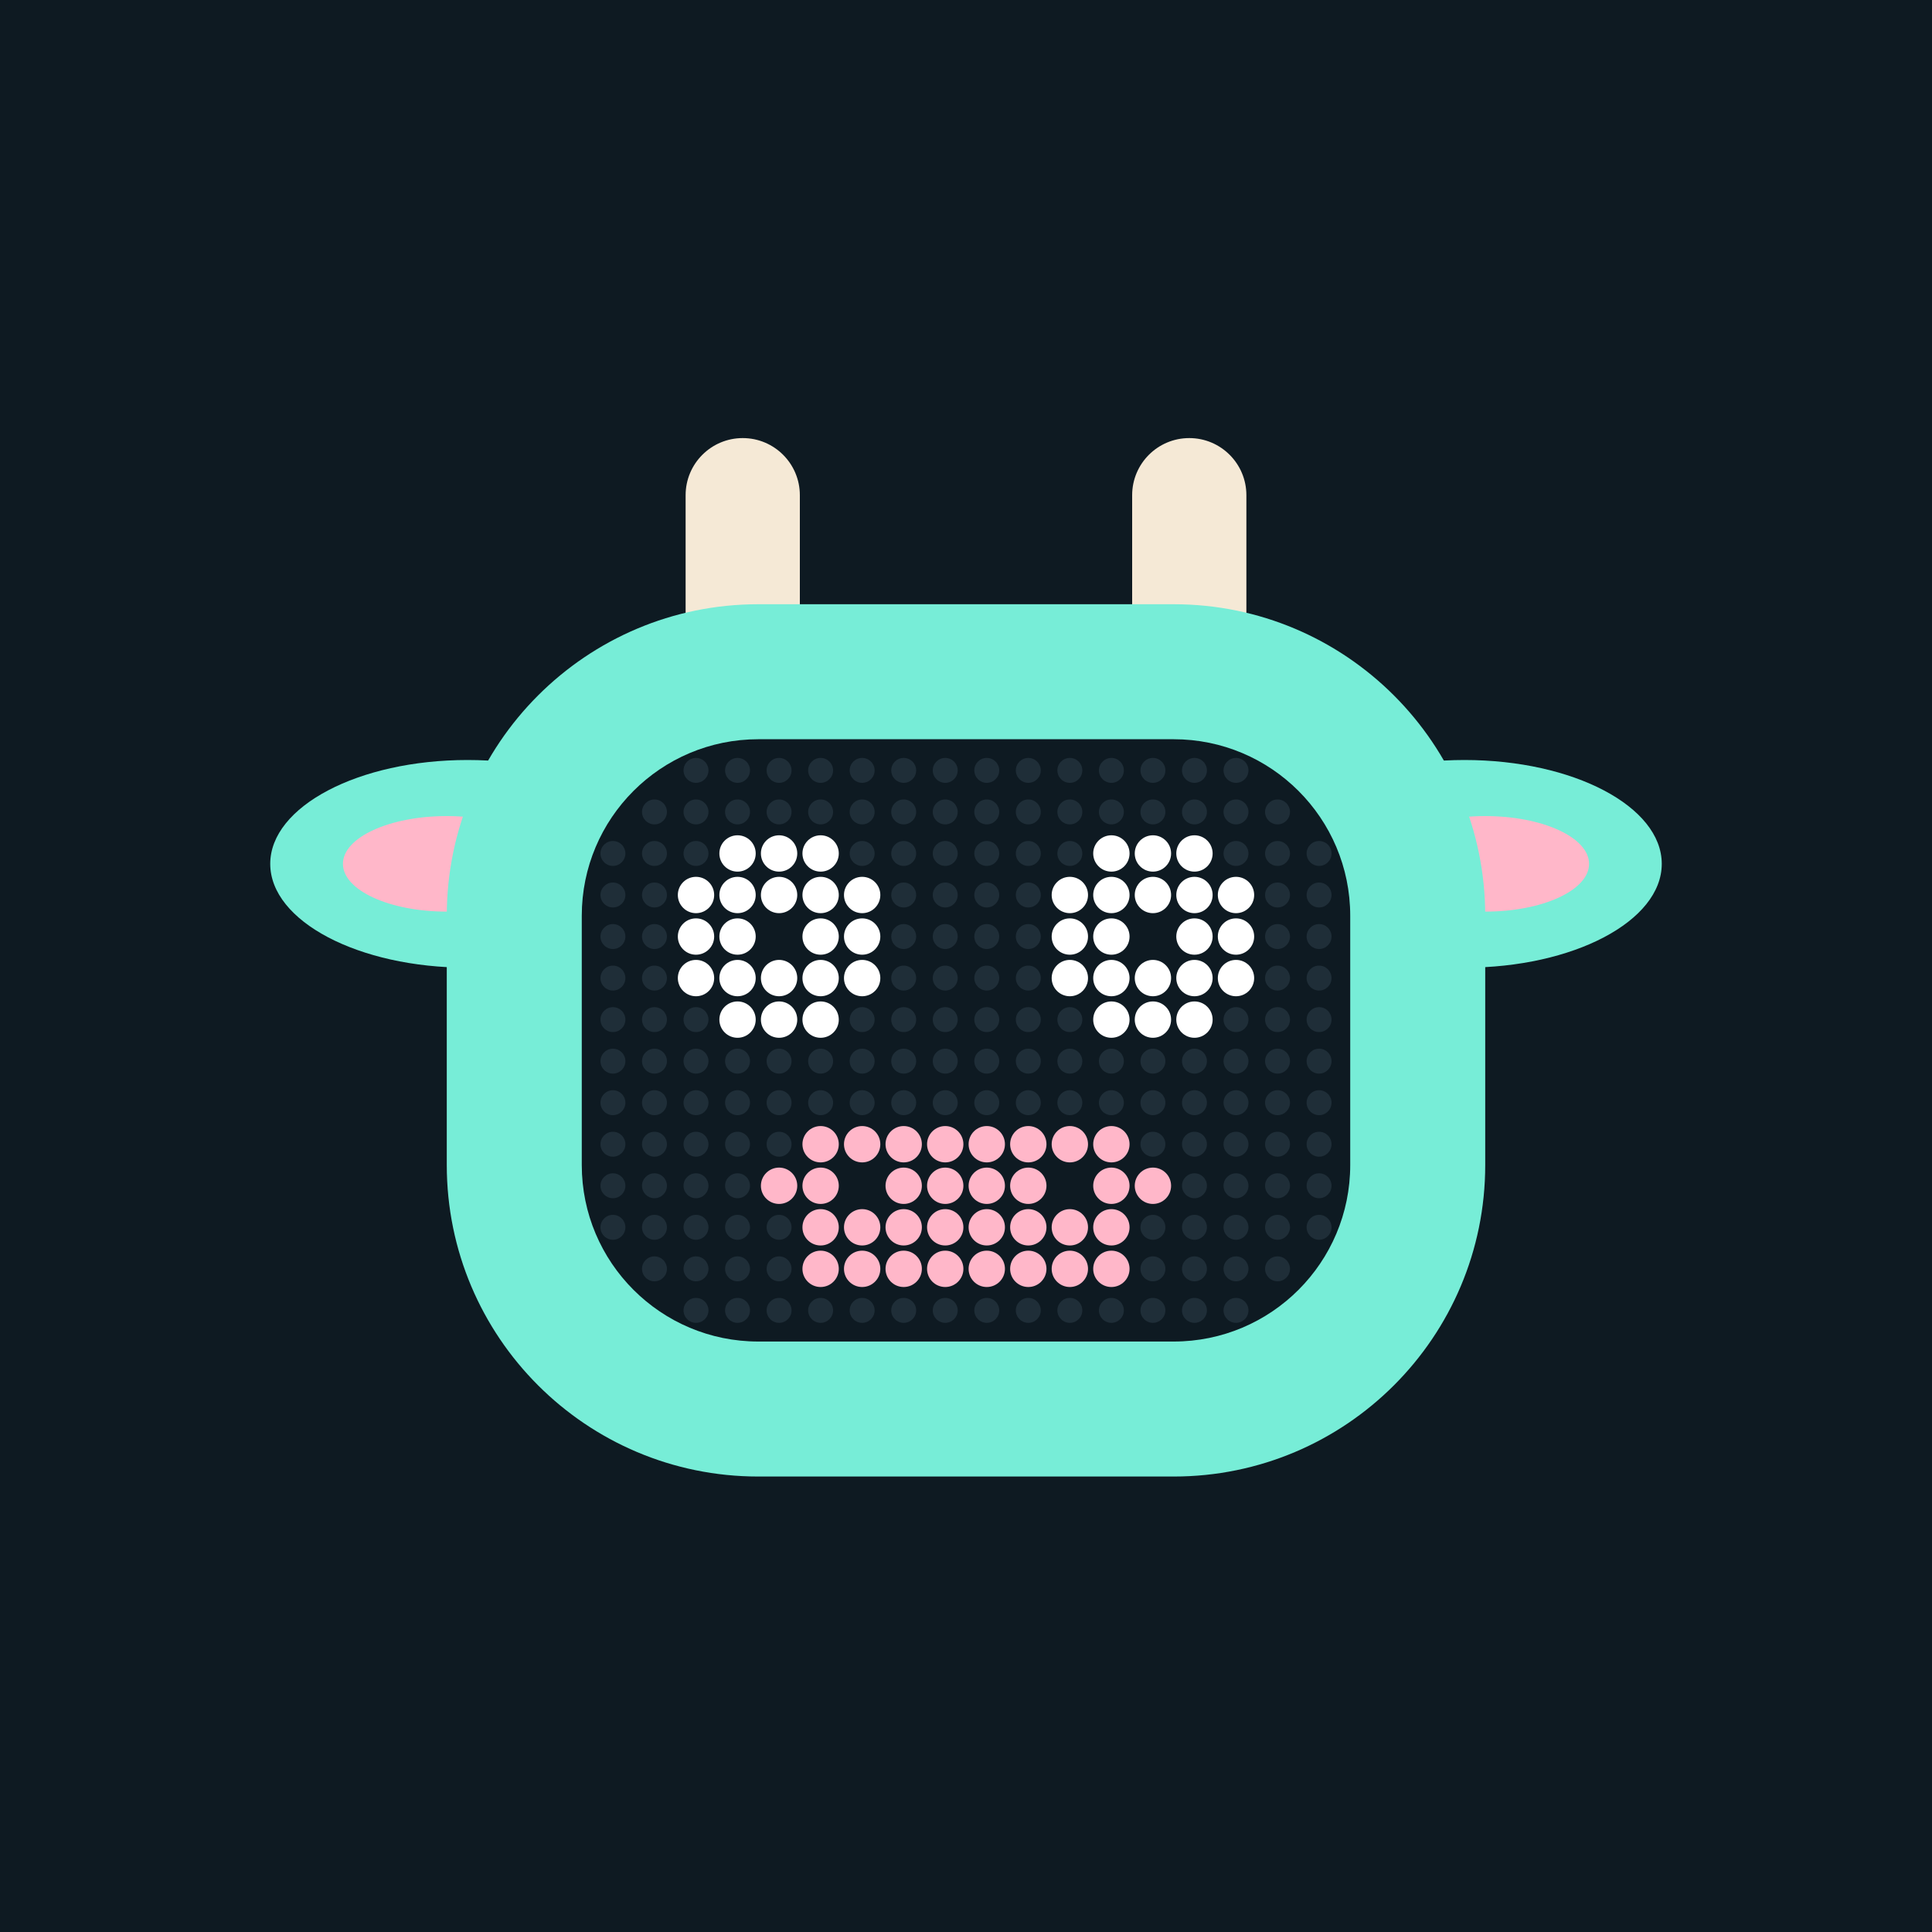
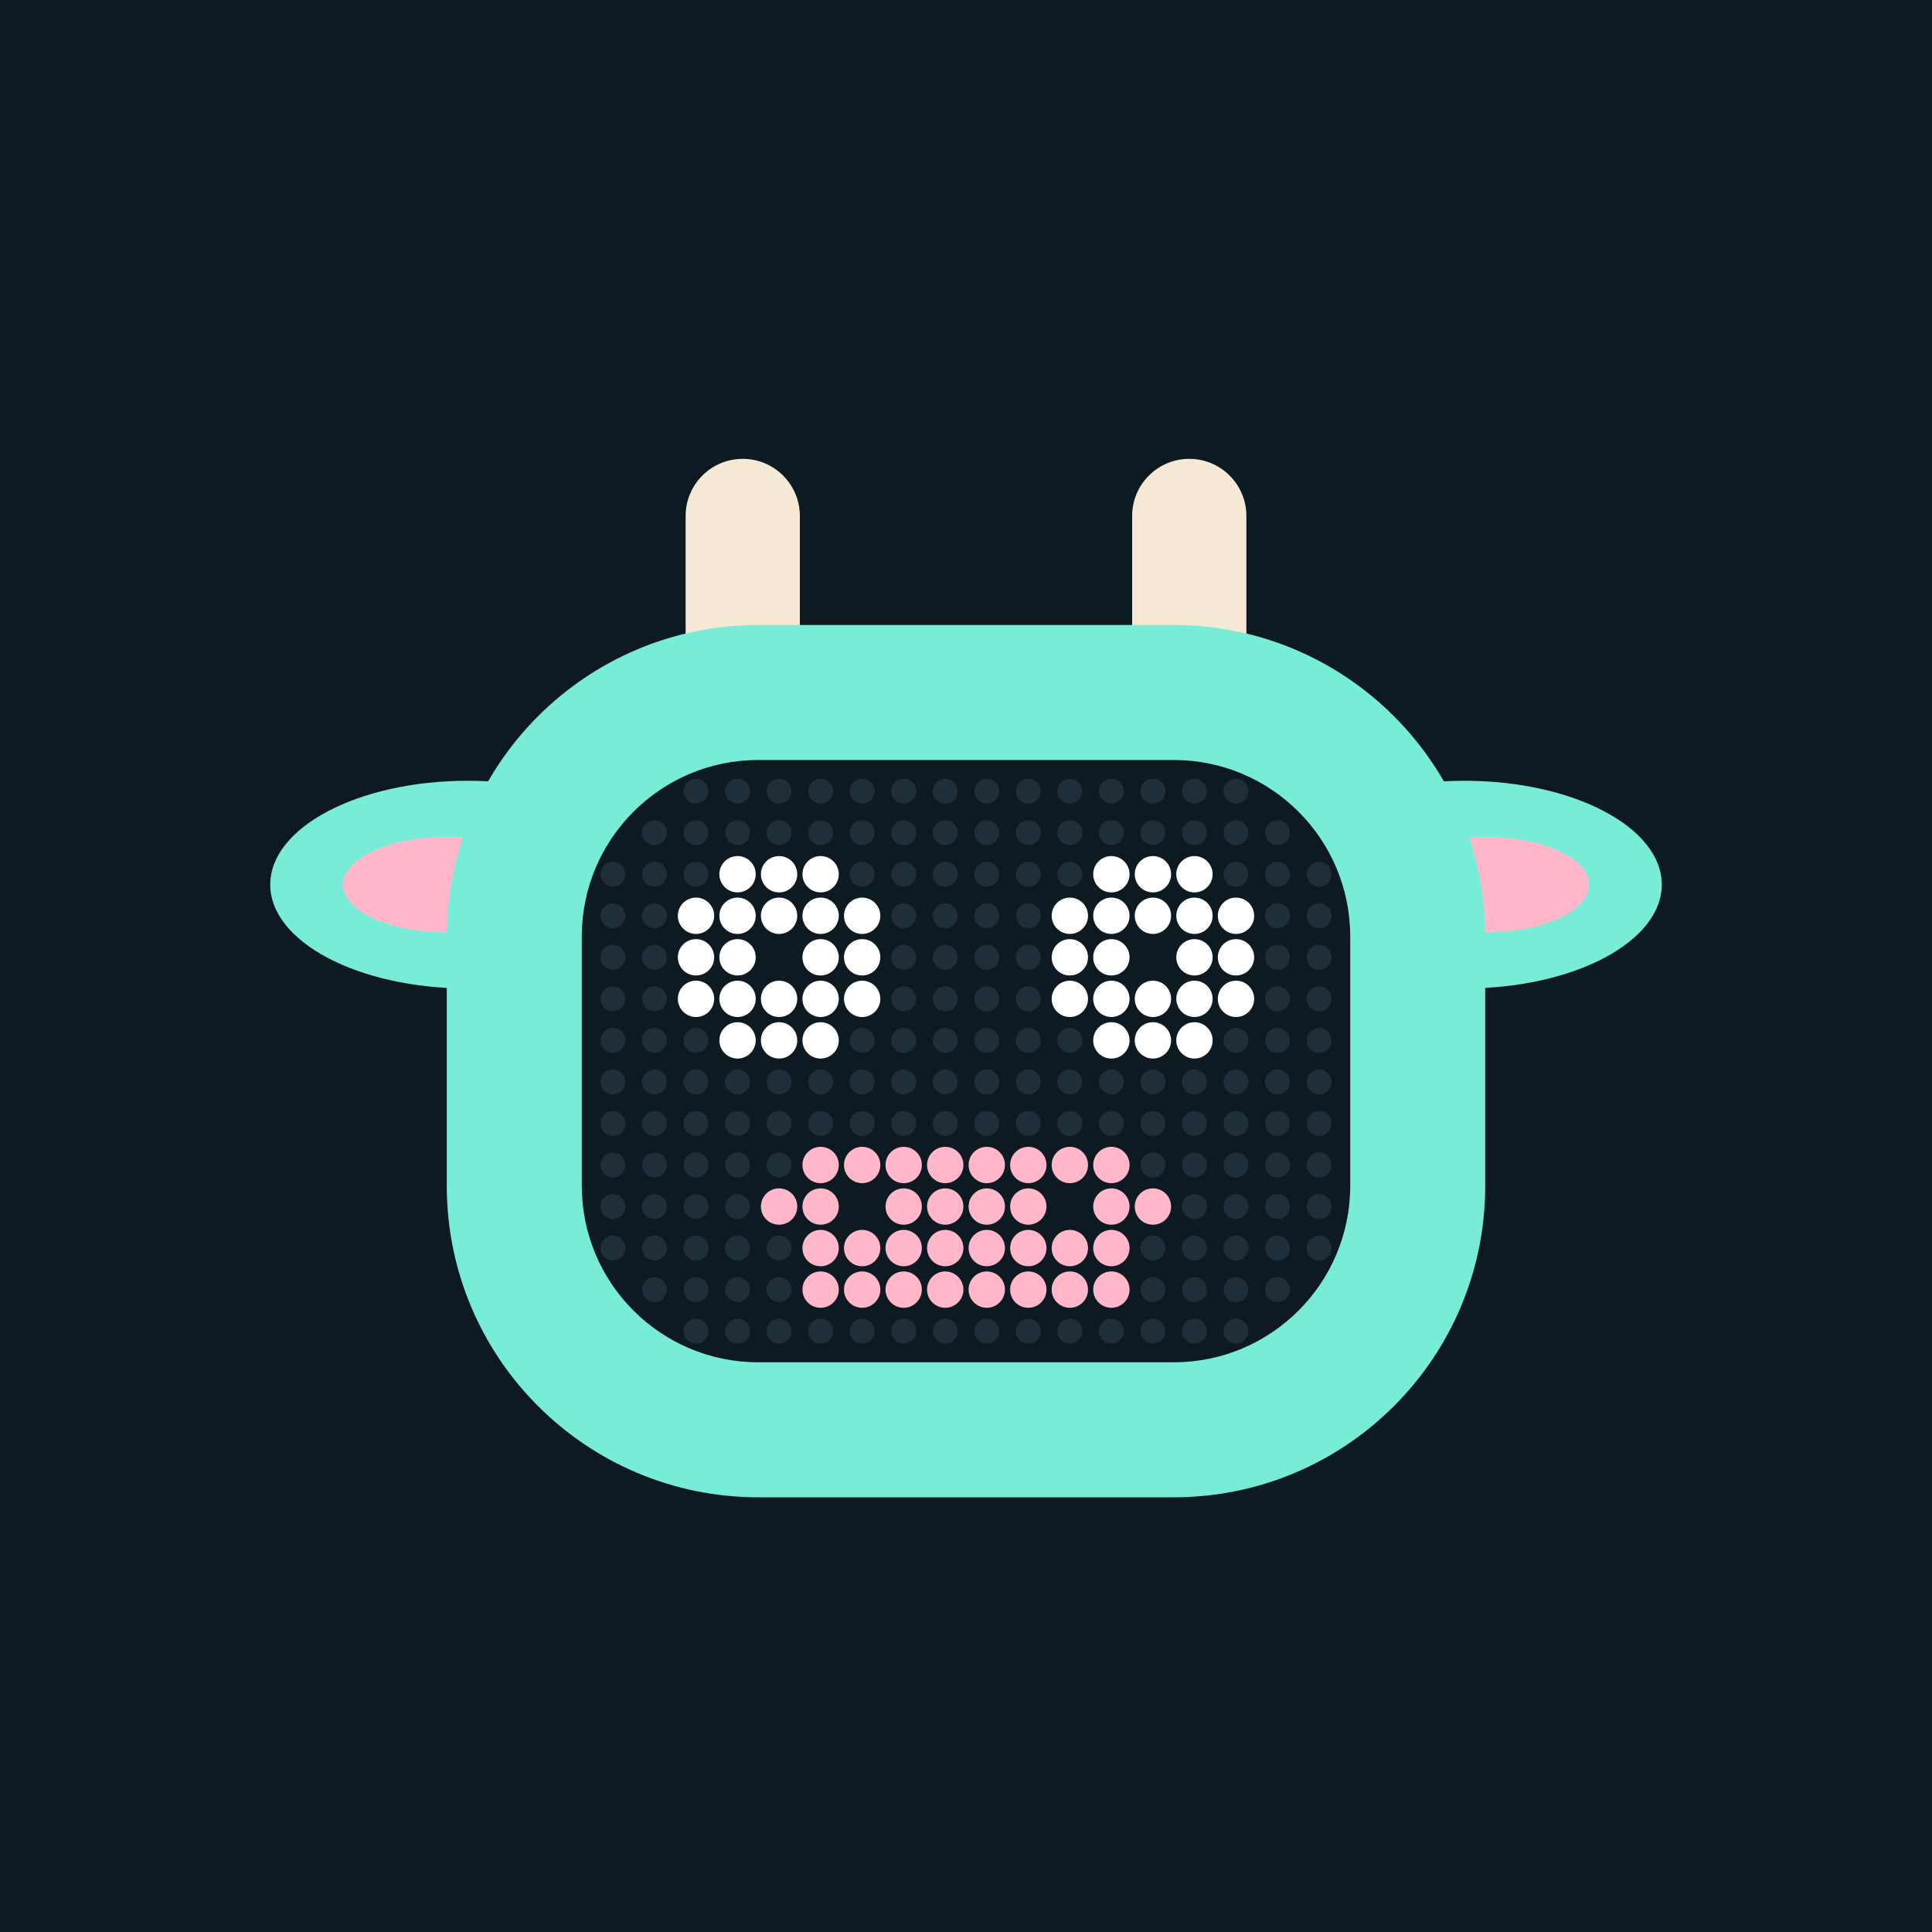
<svg xmlns="http://www.w3.org/2000/svg" viewBox="0 0 800 800" width="800" height="800">
  <rect width="800" height="800" fill="#0E1A22" />
-   <g transform="translate(107.60,164.20) scale(4.3)">
+   <g transform="translate(107.60,172.80) scale(4.3)">
    <rect x="41" y="4" width="11" height="24" rx="5.5" fill="#F5E9D6" />
    <rect x="84" y="4" width="11" height="24" rx="5.5" fill="#F5E9D6" />
    <ellipse cx="20" cy="45" rx="19" ry="10" fill="#77EDD7" />
    <ellipse cx="18" cy="45" rx="10" ry="4.6" fill="#FFB7C9" />
    <ellipse cx="116" cy="45" rx="19" ry="10" fill="#77EDD7" />
    <ellipse cx="118" cy="45" rx="10" ry="4.6" fill="#FFB7C9" />
    <rect x="18" y="20" width="100" height="84" rx="30" fill="#77EDD7" />
    <rect x="31" y="33" width="74" height="58" rx="17" fill="#0E1A22" />
    <circle cx="42" cy="36" r="1.2" fill="#1F2E38" />
    <circle cx="46" cy="36" r="1.2" fill="#1F2E38" />
    <circle cx="50" cy="36" r="1.2" fill="#1F2E38" />
    <circle cx="54" cy="36" r="1.2" fill="#1F2E38" />
    <circle cx="58" cy="36" r="1.2" fill="#1F2E38" />
    <circle cx="62" cy="36" r="1.2" fill="#1F2E38" />
    <circle cx="66" cy="36" r="1.2" fill="#1F2E38" />
    <circle cx="70" cy="36" r="1.2" fill="#1F2E38" />
    <circle cx="74" cy="36" r="1.2" fill="#1F2E38" />
    <circle cx="78" cy="36" r="1.2" fill="#1F2E38" />
    <circle cx="82" cy="36" r="1.2" fill="#1F2E38" />
    <circle cx="86" cy="36" r="1.2" fill="#1F2E38" />
    <circle cx="90" cy="36" r="1.2" fill="#1F2E38" />
    <circle cx="94" cy="36" r="1.2" fill="#1F2E38" />
    <circle cx="38" cy="40" r="1.2" fill="#1F2E38" />
    <circle cx="42" cy="40" r="1.2" fill="#1F2E38" />
    <circle cx="46" cy="40" r="1.2" fill="#1F2E38" />
    <circle cx="50" cy="40" r="1.2" fill="#1F2E38" />
    <circle cx="54" cy="40" r="1.2" fill="#1F2E38" />
    <circle cx="58" cy="40" r="1.2" fill="#1F2E38" />
    <circle cx="62" cy="40" r="1.2" fill="#1F2E38" />
    <circle cx="66" cy="40" r="1.2" fill="#1F2E38" />
    <circle cx="70" cy="40" r="1.2" fill="#1F2E38" />
    <circle cx="74" cy="40" r="1.2" fill="#1F2E38" />
    <circle cx="78" cy="40" r="1.2" fill="#1F2E38" />
    <circle cx="82" cy="40" r="1.2" fill="#1F2E38" />
    <circle cx="86" cy="40" r="1.2" fill="#1F2E38" />
    <circle cx="90" cy="40" r="1.2" fill="#1F2E38" />
    <circle cx="94" cy="40" r="1.2" fill="#1F2E38" />
    <circle cx="98" cy="40" r="1.2" fill="#1F2E38" />
    <circle cx="34" cy="44" r="1.2" fill="#1F2E38" />
    <circle cx="38" cy="44" r="1.2" fill="#1F2E38" />
    <circle cx="42" cy="44" r="1.2" fill="#1F2E38" />
    <circle cx="46" cy="44" r="1.75" fill="#FFFFFF" />
    <circle cx="50" cy="44" r="1.75" fill="#FFFFFF" />
    <circle cx="54" cy="44" r="1.75" fill="#FFFFFF" />
    <circle cx="58" cy="44" r="1.2" fill="#1F2E38" />
    <circle cx="62" cy="44" r="1.2" fill="#1F2E38" />
    <circle cx="66" cy="44" r="1.2" fill="#1F2E38" />
    <circle cx="70" cy="44" r="1.2" fill="#1F2E38" />
    <circle cx="74" cy="44" r="1.2" fill="#1F2E38" />
    <circle cx="78" cy="44" r="1.2" fill="#1F2E38" />
    <circle cx="82" cy="44" r="1.75" fill="#FFFFFF" />
    <circle cx="86" cy="44" r="1.75" fill="#FFFFFF" />
    <circle cx="90" cy="44" r="1.75" fill="#FFFFFF" />
    <circle cx="94" cy="44" r="1.2" fill="#1F2E38" />
    <circle cx="98" cy="44" r="1.2" fill="#1F2E38" />
    <circle cx="102" cy="44" r="1.2" fill="#1F2E38" />
    <circle cx="34" cy="48" r="1.2" fill="#1F2E38" />
    <circle cx="38" cy="48" r="1.2" fill="#1F2E38" />
    <circle cx="42" cy="48" r="1.75" fill="#FFFFFF" />
    <circle cx="46" cy="48" r="1.75" fill="#FFFFFF" />
    <circle cx="50" cy="48" r="1.75" fill="#FFFFFF" />
    <circle cx="54" cy="48" r="1.75" fill="#FFFFFF" />
    <circle cx="58" cy="48" r="1.75" fill="#FFFFFF" />
    <circle cx="62" cy="48" r="1.2" fill="#1F2E38" />
    <circle cx="66" cy="48" r="1.2" fill="#1F2E38" />
    <circle cx="70" cy="48" r="1.2" fill="#1F2E38" />
    <circle cx="74" cy="48" r="1.2" fill="#1F2E38" />
    <circle cx="78" cy="48" r="1.75" fill="#FFFFFF" />
    <circle cx="82" cy="48" r="1.75" fill="#FFFFFF" />
    <circle cx="86" cy="48" r="1.75" fill="#FFFFFF" />
    <circle cx="90" cy="48" r="1.75" fill="#FFFFFF" />
    <circle cx="94" cy="48" r="1.75" fill="#FFFFFF" />
    <circle cx="98" cy="48" r="1.2" fill="#1F2E38" />
    <circle cx="102" cy="48" r="1.2" fill="#1F2E38" />
    <circle cx="34" cy="52" r="1.2" fill="#1F2E38" />
    <circle cx="38" cy="52" r="1.2" fill="#1F2E38" />
    <circle cx="42" cy="52" r="1.75" fill="#FFFFFF" />
    <circle cx="46" cy="52" r="1.75" fill="#FFFFFF" />
    <circle class="pupil" cx="50" cy="52" r="1.75" fill="#0E1A22" />
    <circle cx="54" cy="52" r="1.75" fill="#FFFFFF" />
    <circle cx="58" cy="52" r="1.75" fill="#FFFFFF" />
    <circle cx="62" cy="52" r="1.2" fill="#1F2E38" />
    <circle cx="66" cy="52" r="1.2" fill="#1F2E38" />
    <circle cx="70" cy="52" r="1.2" fill="#1F2E38" />
    <circle cx="74" cy="52" r="1.2" fill="#1F2E38" />
    <circle cx="78" cy="52" r="1.75" fill="#FFFFFF" />
    <circle cx="82" cy="52" r="1.75" fill="#FFFFFF" />
    <circle class="pupil" cx="86" cy="52" r="1.75" fill="#0E1A22" />
    <circle cx="90" cy="52" r="1.75" fill="#FFFFFF" />
    <circle cx="94" cy="52" r="1.75" fill="#FFFFFF" />
    <circle cx="98" cy="52" r="1.2" fill="#1F2E38" />
    <circle cx="102" cy="52" r="1.2" fill="#1F2E38" />
    <circle cx="34" cy="56" r="1.2" fill="#1F2E38" />
    <circle cx="38" cy="56" r="1.2" fill="#1F2E38" />
    <circle cx="42" cy="56" r="1.75" fill="#FFFFFF" />
    <circle cx="46" cy="56" r="1.75" fill="#FFFFFF" />
    <circle cx="50" cy="56" r="1.75" fill="#FFFFFF" />
    <circle cx="54" cy="56" r="1.75" fill="#FFFFFF" />
    <circle cx="58" cy="56" r="1.75" fill="#FFFFFF" />
    <circle cx="62" cy="56" r="1.2" fill="#1F2E38" />
    <circle cx="66" cy="56" r="1.2" fill="#1F2E38" />
    <circle cx="70" cy="56" r="1.2" fill="#1F2E38" />
    <circle cx="74" cy="56" r="1.2" fill="#1F2E38" />
    <circle cx="78" cy="56" r="1.75" fill="#FFFFFF" />
    <circle cx="82" cy="56" r="1.75" fill="#FFFFFF" />
    <circle cx="86" cy="56" r="1.75" fill="#FFFFFF" />
    <circle cx="90" cy="56" r="1.75" fill="#FFFFFF" />
    <circle cx="94" cy="56" r="1.75" fill="#FFFFFF" />
    <circle cx="98" cy="56" r="1.2" fill="#1F2E38" />
    <circle cx="102" cy="56" r="1.2" fill="#1F2E38" />
    <circle cx="34" cy="60" r="1.2" fill="#1F2E38" />
    <circle cx="38" cy="60" r="1.2" fill="#1F2E38" />
    <circle cx="42" cy="60" r="1.2" fill="#1F2E38" />
    <circle cx="46" cy="60" r="1.75" fill="#FFFFFF" />
    <circle cx="50" cy="60" r="1.75" fill="#FFFFFF" />
    <circle cx="54" cy="60" r="1.75" fill="#FFFFFF" />
    <circle cx="58" cy="60" r="1.2" fill="#1F2E38" />
    <circle cx="62" cy="60" r="1.2" fill="#1F2E38" />
    <circle cx="66" cy="60" r="1.2" fill="#1F2E38" />
    <circle cx="70" cy="60" r="1.2" fill="#1F2E38" />
    <circle cx="74" cy="60" r="1.2" fill="#1F2E38" />
    <circle cx="78" cy="60" r="1.2" fill="#1F2E38" />
    <circle cx="82" cy="60" r="1.75" fill="#FFFFFF" />
    <circle cx="86" cy="60" r="1.75" fill="#FFFFFF" />
    <circle cx="90" cy="60" r="1.75" fill="#FFFFFF" />
    <circle cx="94" cy="60" r="1.2" fill="#1F2E38" />
    <circle cx="98" cy="60" r="1.2" fill="#1F2E38" />
    <circle cx="102" cy="60" r="1.2" fill="#1F2E38" />
    <circle cx="34" cy="64" r="1.2" fill="#1F2E38" />
    <circle cx="38" cy="64" r="1.2" fill="#1F2E38" />
    <circle cx="42" cy="64" r="1.2" fill="#1F2E38" />
    <circle cx="46" cy="64" r="1.2" fill="#1F2E38" />
    <circle cx="50" cy="64" r="1.2" fill="#1F2E38" />
    <circle cx="54" cy="64" r="1.2" fill="#1F2E38" />
    <circle cx="58" cy="64" r="1.2" fill="#1F2E38" />
    <circle cx="62" cy="64" r="1.2" fill="#1F2E38" />
    <circle cx="66" cy="64" r="1.2" fill="#1F2E38" />
    <circle cx="70" cy="64" r="1.2" fill="#1F2E38" />
    <circle cx="74" cy="64" r="1.2" fill="#1F2E38" />
    <circle cx="78" cy="64" r="1.2" fill="#1F2E38" />
    <circle cx="82" cy="64" r="1.2" fill="#1F2E38" />
    <circle cx="86" cy="64" r="1.2" fill="#1F2E38" />
    <circle cx="90" cy="64" r="1.2" fill="#1F2E38" />
    <circle cx="94" cy="64" r="1.2" fill="#1F2E38" />
    <circle cx="98" cy="64" r="1.2" fill="#1F2E38" />
    <circle cx="102" cy="64" r="1.2" fill="#1F2E38" />
    <circle cx="34" cy="68" r="1.2" fill="#1F2E38" />
    <circle cx="38" cy="68" r="1.2" fill="#1F2E38" />
    <circle cx="42" cy="68" r="1.2" fill="#1F2E38" />
    <circle cx="46" cy="68" r="1.2" fill="#1F2E38" />
    <circle cx="50" cy="68" r="1.2" fill="#1F2E38" />
    <circle cx="54" cy="68" r="1.2" fill="#1F2E38" />
    <circle cx="58" cy="68" r="1.2" fill="#1F2E38" />
    <circle cx="62" cy="68" r="1.2" fill="#1F2E38" />
    <circle cx="66" cy="68" r="1.2" fill="#1F2E38" />
    <circle cx="70" cy="68" r="1.2" fill="#1F2E38" />
    <circle cx="74" cy="68" r="1.2" fill="#1F2E38" />
    <circle cx="78" cy="68" r="1.2" fill="#1F2E38" />
    <circle cx="82" cy="68" r="1.2" fill="#1F2E38" />
    <circle cx="86" cy="68" r="1.2" fill="#1F2E38" />
    <circle cx="90" cy="68" r="1.2" fill="#1F2E38" />
    <circle cx="94" cy="68" r="1.2" fill="#1F2E38" />
    <circle cx="98" cy="68" r="1.2" fill="#1F2E38" />
    <circle cx="102" cy="68" r="1.2" fill="#1F2E38" />
    <circle cx="34" cy="72" r="1.2" fill="#1F2E38" />
    <circle cx="38" cy="72" r="1.2" fill="#1F2E38" />
    <circle cx="42" cy="72" r="1.2" fill="#1F2E38" />
    <circle cx="46" cy="72" r="1.2" fill="#1F2E38" />
    <circle cx="50" cy="72" r="1.2" fill="#1F2E38" />
    <circle cx="54" cy="72" r="1.75" fill="#FFB7C9" />
    <circle cx="58" cy="72" r="1.75" fill="#FFB7C9" />
    <circle cx="62" cy="72" r="1.75" fill="#FFB7C9" />
    <circle cx="66" cy="72" r="1.75" fill="#FFB7C9" />
    <circle cx="70" cy="72" r="1.75" fill="#FFB7C9" />
    <circle cx="74" cy="72" r="1.75" fill="#FFB7C9" />
    <circle cx="78" cy="72" r="1.75" fill="#FFB7C9" />
    <circle cx="82" cy="72" r="1.75" fill="#FFB7C9" />
    <circle cx="86" cy="72" r="1.2" fill="#1F2E38" />
    <circle cx="90" cy="72" r="1.2" fill="#1F2E38" />
    <circle cx="94" cy="72" r="1.2" fill="#1F2E38" />
    <circle cx="98" cy="72" r="1.2" fill="#1F2E38" />
    <circle cx="102" cy="72" r="1.2" fill="#1F2E38" />
    <circle cx="34" cy="76" r="1.2" fill="#1F2E38" />
    <circle cx="38" cy="76" r="1.2" fill="#1F2E38" />
    <circle cx="42" cy="76" r="1.2" fill="#1F2E38" />
    <circle cx="46" cy="76" r="1.2" fill="#1F2E38" />
    <circle cx="50" cy="76" r="1.75" fill="#FFB7C9" />
    <circle cx="54" cy="76" r="1.75" fill="#FFB7C9" />
    <circle class="nostril" cx="58" cy="76" r="1.75" fill="#0E1A22" />
    <circle cx="62" cy="76" r="1.75" fill="#FFB7C9" />
    <circle cx="66" cy="76" r="1.75" fill="#FFB7C9" />
    <circle cx="70" cy="76" r="1.75" fill="#FFB7C9" />
    <circle cx="74" cy="76" r="1.75" fill="#FFB7C9" />
    <circle class="nostril" cx="78" cy="76" r="1.75" fill="#0E1A22" />
    <circle cx="82" cy="76" r="1.75" fill="#FFB7C9" />
    <circle cx="86" cy="76" r="1.75" fill="#FFB7C9" />
    <circle cx="90" cy="76" r="1.2" fill="#1F2E38" />
    <circle cx="94" cy="76" r="1.2" fill="#1F2E38" />
    <circle cx="98" cy="76" r="1.2" fill="#1F2E38" />
    <circle cx="102" cy="76" r="1.2" fill="#1F2E38" />
    <circle cx="34" cy="80" r="1.2" fill="#1F2E38" />
    <circle cx="38" cy="80" r="1.2" fill="#1F2E38" />
    <circle cx="42" cy="80" r="1.2" fill="#1F2E38" />
    <circle cx="46" cy="80" r="1.2" fill="#1F2E38" />
    <circle cx="50" cy="80" r="1.2" fill="#1F2E38" />
    <circle cx="54" cy="80" r="1.75" fill="#FFB7C9" />
    <circle cx="58" cy="80" r="1.75" fill="#FFB7C9" />
    <circle cx="62" cy="80" r="1.75" fill="#FFB7C9" />
    <circle cx="66" cy="80" r="1.75" fill="#FFB7C9" />
    <circle cx="70" cy="80" r="1.75" fill="#FFB7C9" />
    <circle cx="74" cy="80" r="1.75" fill="#FFB7C9" />
    <circle cx="78" cy="80" r="1.75" fill="#FFB7C9" />
    <circle cx="82" cy="80" r="1.75" fill="#FFB7C9" />
    <circle cx="86" cy="80" r="1.2" fill="#1F2E38" />
    <circle cx="90" cy="80" r="1.2" fill="#1F2E38" />
    <circle cx="94" cy="80" r="1.2" fill="#1F2E38" />
    <circle cx="98" cy="80" r="1.2" fill="#1F2E38" />
    <circle cx="102" cy="80" r="1.2" fill="#1F2E38" />
    <circle cx="38" cy="84" r="1.2" fill="#1F2E38" />
    <circle cx="42" cy="84" r="1.2" fill="#1F2E38" />
    <circle cx="46" cy="84" r="1.2" fill="#1F2E38" />
    <circle cx="50" cy="84" r="1.2" fill="#1F2E38" />
    <circle cx="54" cy="84" r="1.75" fill="#FFB7C9" />
    <circle cx="58" cy="84" r="1.75" fill="#FFB7C9" />
    <circle cx="62" cy="84" r="1.75" fill="#FFB7C9" />
    <circle cx="66" cy="84" r="1.75" fill="#FFB7C9" />
    <circle cx="70" cy="84" r="1.75" fill="#FFB7C9" />
    <circle cx="74" cy="84" r="1.75" fill="#FFB7C9" />
    <circle cx="78" cy="84" r="1.75" fill="#FFB7C9" />
    <circle cx="82" cy="84" r="1.75" fill="#FFB7C9" />
    <circle cx="86" cy="84" r="1.2" fill="#1F2E38" />
    <circle cx="90" cy="84" r="1.2" fill="#1F2E38" />
    <circle cx="94" cy="84" r="1.2" fill="#1F2E38" />
    <circle cx="98" cy="84" r="1.2" fill="#1F2E38" />
    <circle cx="42" cy="88" r="1.2" fill="#1F2E38" />
    <circle cx="46" cy="88" r="1.2" fill="#1F2E38" />
    <circle cx="50" cy="88" r="1.2" fill="#1F2E38" />
    <circle cx="54" cy="88" r="1.2" fill="#1F2E38" />
    <circle cx="58" cy="88" r="1.2" fill="#1F2E38" />
    <circle cx="62" cy="88" r="1.2" fill="#1F2E38" />
    <circle cx="66" cy="88" r="1.2" fill="#1F2E38" />
    <circle cx="70" cy="88" r="1.2" fill="#1F2E38" />
    <circle cx="74" cy="88" r="1.2" fill="#1F2E38" />
    <circle cx="78" cy="88" r="1.2" fill="#1F2E38" />
    <circle cx="82" cy="88" r="1.2" fill="#1F2E38" />
    <circle cx="86" cy="88" r="1.2" fill="#1F2E38" />
    <circle cx="90" cy="88" r="1.2" fill="#1F2E38" />
    <circle cx="94" cy="88" r="1.2" fill="#1F2E38" />
  </g>
</svg>
